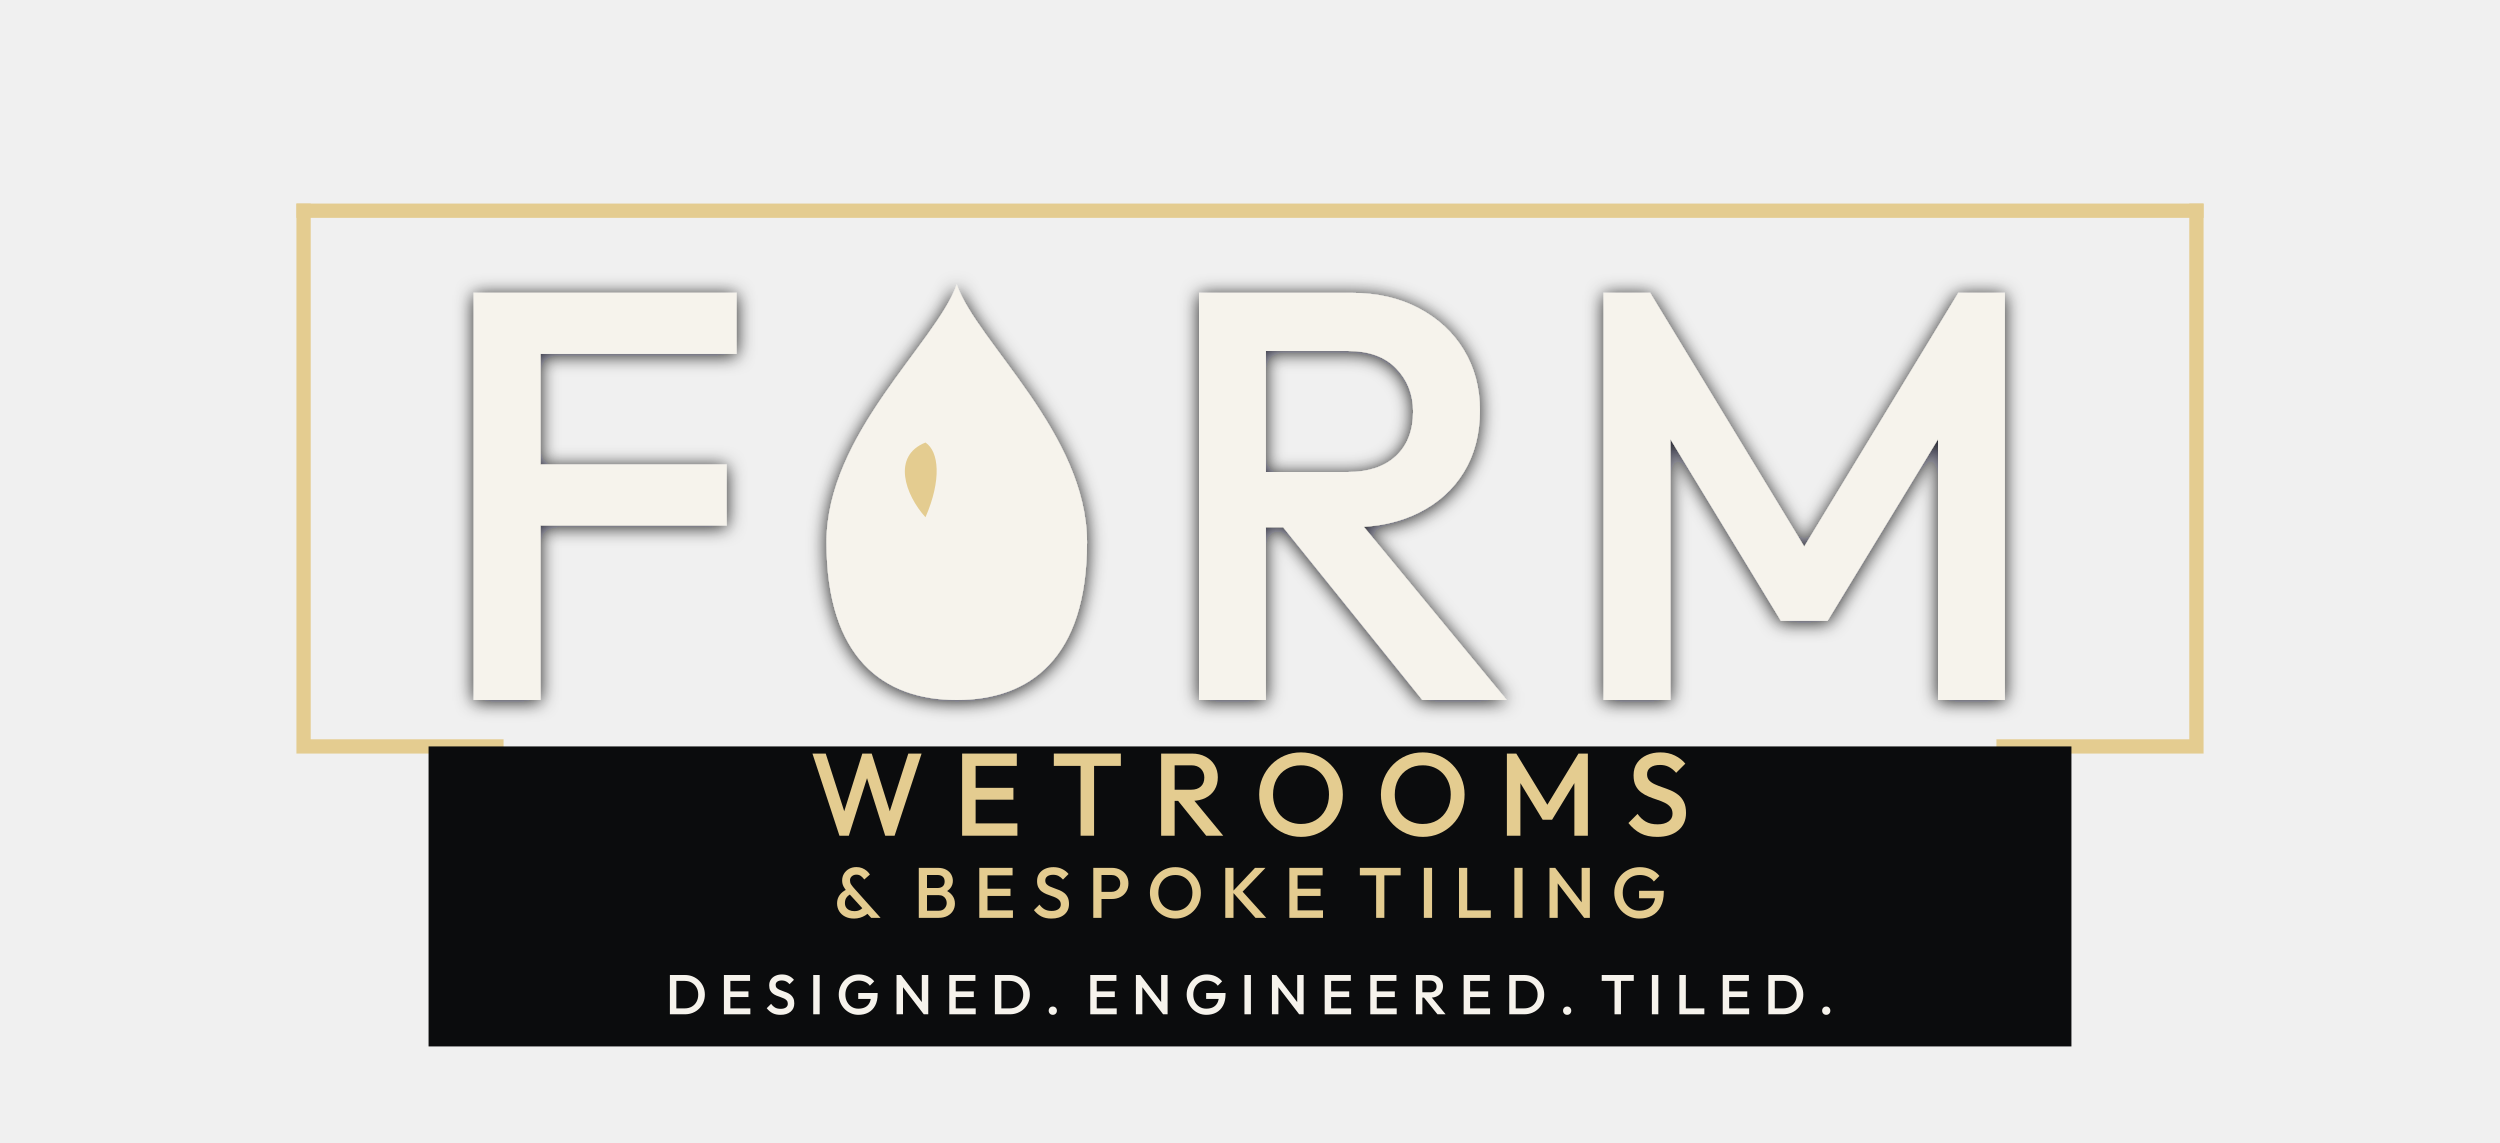
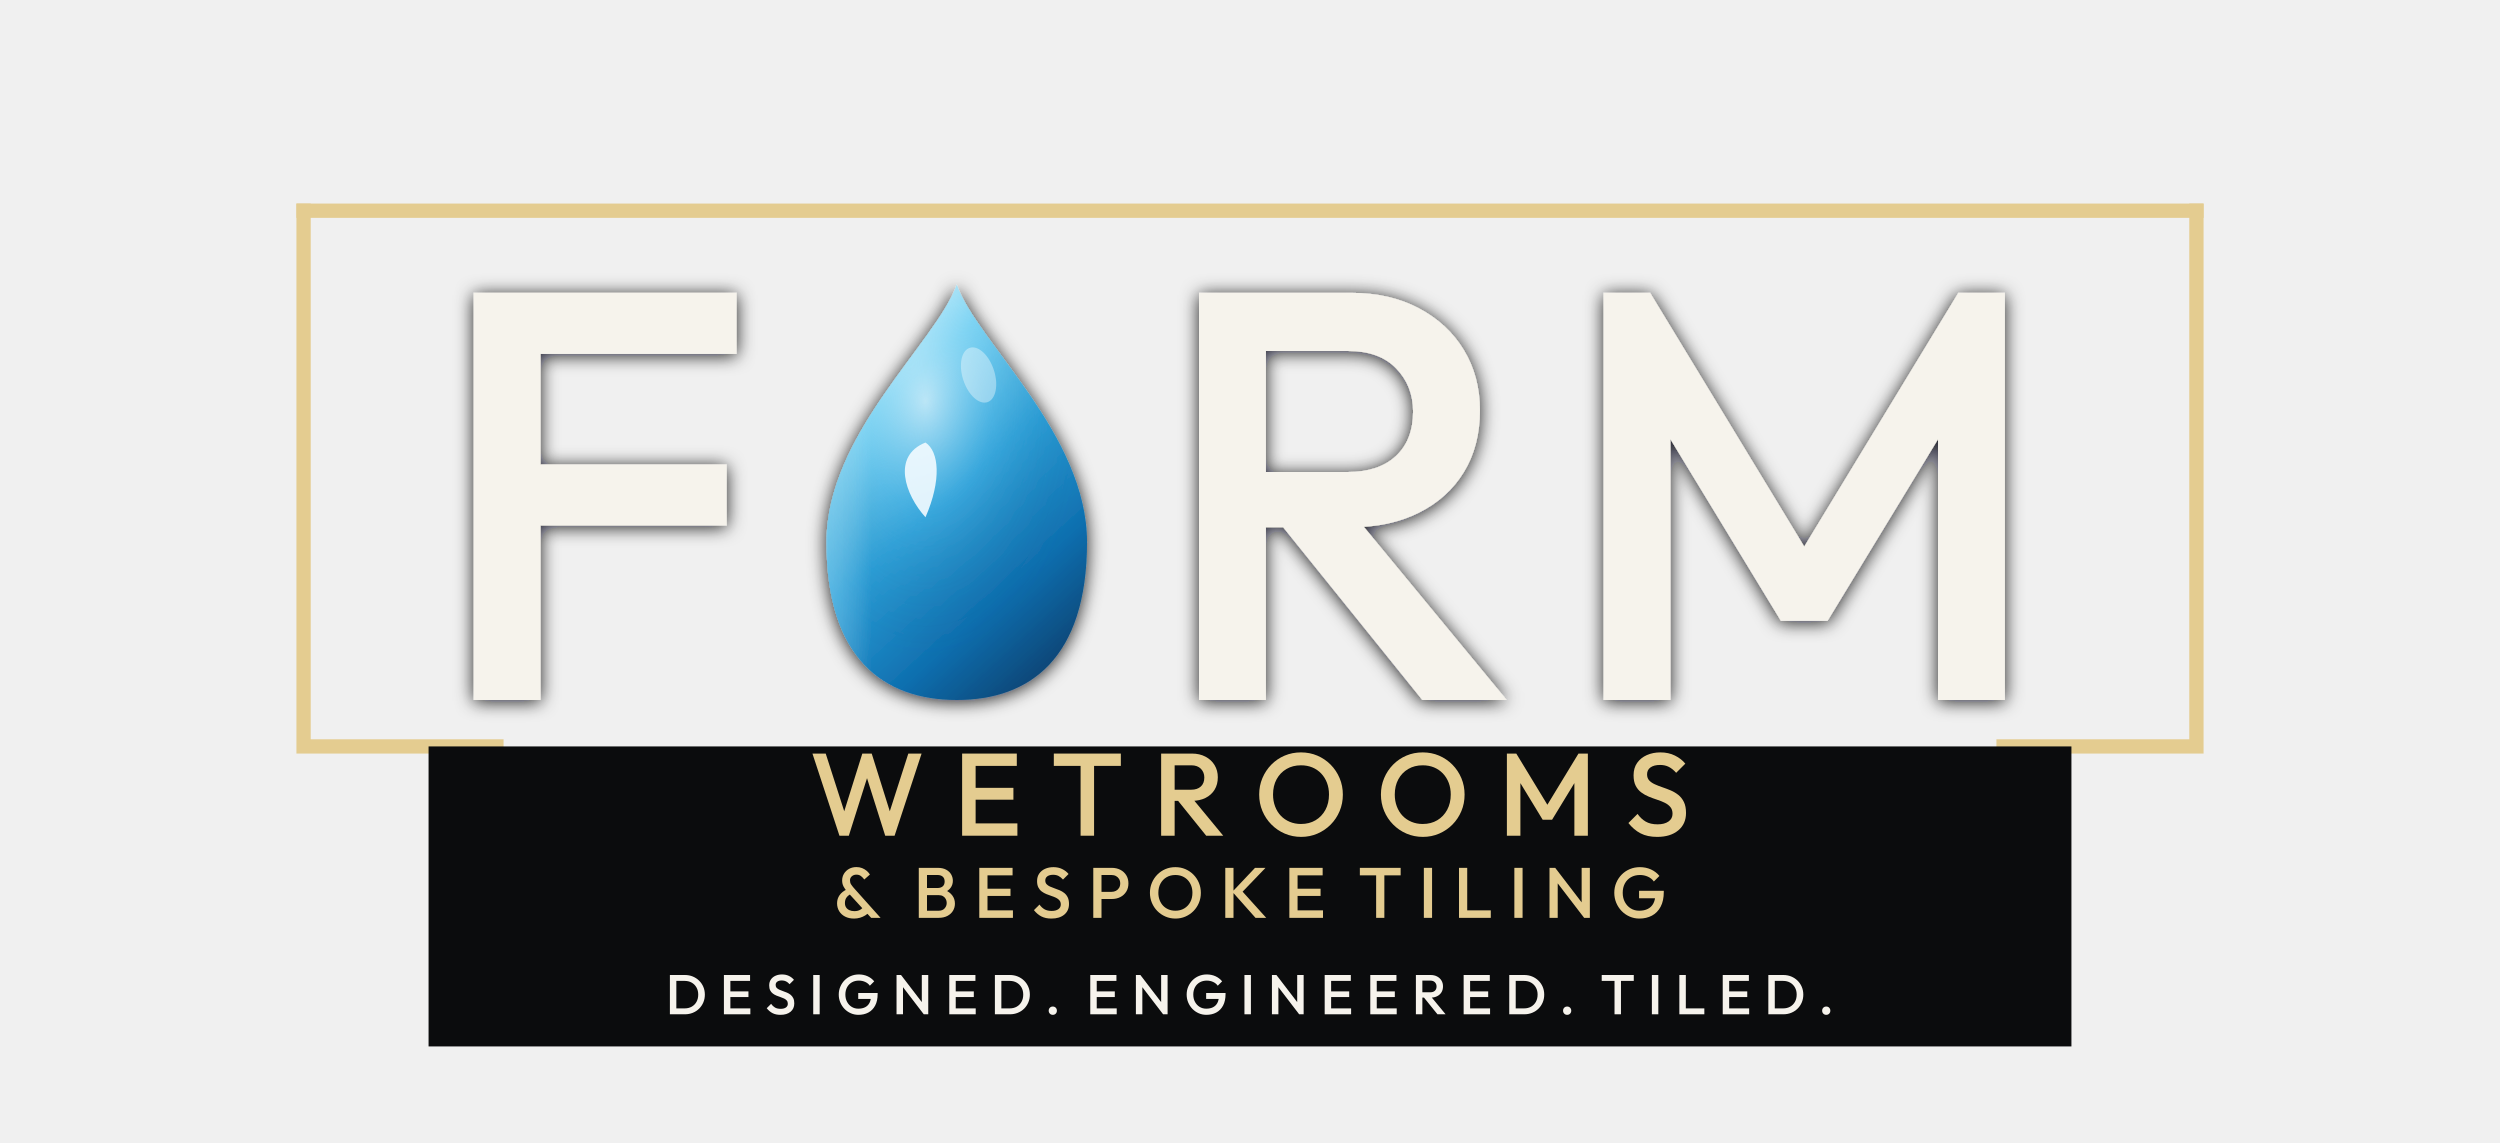
<svg xmlns="http://www.w3.org/2000/svg" viewBox="0 0 1400 640" role="img" aria-labelledby="title desc">
  <defs>
    <filter id="halo" x="-25%" y="-35%" width="150%" height="170%">
      <feDropShadow dx="0" dy="1" stdDeviation="5" flood-color="#050607" flood-opacity=".88" />
    </filter>
+     <linearGradient id="waterFill" x1="0.28" y1="0.02" x2="0.84" y2="1">
+       <stop offset="0%" stop-color="#d8f6ff" />
+       <stop offset="18%" stop-color="#7ad2f2" />
+       <stop offset="46%" stop-color="#2b9fd8" />
+       <stop offset="74%" stop-color="#0e6eae" />
+       <stop offset="100%" stop-color="#063d6a" />
+     </linearGradient>
+     <radialGradient id="waterSheen" cx="0.38" cy="0.28" r="0.62">
+       <stop offset="0%" stop-color="#ffffff" stop-opacity=".55" />
+       <stop offset="42%" stop-color="#8fd9f5" stop-opacity=".14" />
+       <stop offset="100%" stop-color="#042c4d" stop-opacity="0" />
+     </radialGradient>
+     <linearGradient id="waterShimmer" x1="0" y1="0" x2="1" y2="0">
+       <stop offset="0%" stop-color="#fff" stop-opacity="0" />
+       <stop offset="42%" stop-color="#fff" stop-opacity="0" />
+       <stop offset="50%" stop-color="#fff" stop-opacity=".92" />
+       <stop offset="58%" stop-color="#bfefff" stop-opacity=".28" />
+       <stop offset="100%" stop-color="#fff" stop-opacity="0" />
+       <animateTransform attributeName="gradientTransform" type="translate" values="-1 0; 1 0" dur="3.2s" repeatCount="indefinite" />
+     </linearGradient>
+     <clipPath id="waterClip">
+       <path d="M 535.78,159.44 C 524.10,192.00 462.82,243.16 462.82,303.63 C 462.82,368.74 494.92,392.00 535.78,392.00 C 576.63,392.00 608.74,368.74 608.74,303.63 C 608.74,243.16 547.45,192.00 535.78,159.44 Z" />
+     </clipPath>
  </defs>
  <rect width="1400" height="640" fill="none" />
  <g fill="none" stroke="#e4cc90" stroke-width="8" stroke-linecap="square">
    <path d="M170 118 H1230" />
    <path d="M170 118 V418 H278" />
    <path d="M1230 118 V418 H1122" />
  </g>
  <g filter="url(#halo)">
    <path fill="#f6f3ec" d="M265.26 392.00V164.00H302.71V392.00ZM290.99 294.29V260.09H406.94V294.29ZM290.99 198.20V164.00H412.48V198.20Z" />
-     <path fill="#f6f3ec" d="M 535.78,159.44 C 524.10,192.00 462.82,243.16 462.82,303.63 C 462.82,368.74 494.92,392.00 535.78,392.00 C 576.63,392.00 608.74,368.74 608.74,303.63 C 608.74,243.16 547.45,192.00 535.78,159.44 Z" />
-     <path fill="#e4cc90" d="M 518.27,247.81 C 499.30,255.35 506.88,277.12 518.27,289.67 C 527.37,268.74 525.85,252.84 518.27,247.81 Z" />
+     <path fill="url(#waterFill)" d="M 535.78,159.44 C 524.10,192.00 462.82,243.16 462.82,303.63 C 462.82,368.74 494.92,392.00 535.78,392.00 C 576.63,392.00 608.74,368.74 608.74,303.63 C 608.74,243.16 547.45,192.00 535.78,159.44 Z" />
+     <path fill="url(#waterSheen)" d="M 535.78,159.44 C 524.10,192.00 462.82,243.16 462.82,303.63 C 462.82,368.74 494.92,392.00 535.78,392.00 C 576.63,392.00 608.74,368.74 608.74,303.63 C 608.74,243.16 547.45,192.00 535.78,159.44 Z" />
+     <g clip-path="url(#waterClip)">
+       <rect x="430" y="150" width="58" height="260" fill="url(#waterShimmer)" />
+     </g>
+     <path fill="#f3fbff" opacity=".9" d="M 518.27,247.81 C 499.30,255.35 506.88,277.12 518.27,289.67 C 527.37,268.74 525.85,252.84 518.27,247.81 Z" />
+     <ellipse cx="548" cy="210" rx="9" ry="16" fill="#ffffff" opacity=".38" transform="rotate(-18 548 210)" />
    <path fill="#f6f3ec" d="M697.18 295.26V264.32H754.83Q772.10 264.32 781.71 255.36Q791.31 246.41 791.31 230.45Q791.31 216.11 781.87 206.34Q772.42 196.57 755.16 196.57H697.18V164.00H756.79Q778.29 164.00 794.57 172.63Q810.86 181.26 819.81 196.08Q828.77 210.90 828.77 229.79Q828.77 249.66 819.81 264.32Q810.86 278.98 794.57 287.12Q778.29 295.26 756.79 295.26ZM671.45 392.00V164.00H708.91V392.00ZM796.53 392.00 716.73 292.98 751.58 280.28 843.75 392.00Z" />
    <path fill="#f6f3ec" d="M898.00 392.00V164.00H924.06L1018.84 320.02H1001.90L1096.69 164.00H1122.74V392.00H1085.29V229.79L1093.75 232.07L1023.40 347.70H997.34L926.99 232.07L935.46 229.79V392.00Z" />
  </g>
  <rect x="240" y="418" width="920" height="168" fill="#0b0c0d" />
  <g>
    <path fill="#e4cc90" d="M470.09 468.00 454.97 422.00H462.40L473.77 457.42H471.80L482.90 422.00H488.16L499.26 457.42H497.29L508.66 422.00H516.09L500.97 468.00H495.72L484.54 432.65H486.52L475.34 468.00Z" />
    <path fill="#e4cc90" d="M538.79 468.00V422.00H546.35V468.00ZM543.98 468.00V461.10H569.74V468.00ZM543.98 447.83V441.19H567.51V447.83ZM543.98 428.90V422.00H569.41V428.90Z" />
    <path fill="#e4cc90" d="M605.13 468.00V423.31H612.68V468.00ZM590.14 428.90V422.00H627.67V428.90Z" />
    <path fill="#e4cc90" d="M655.43 448.48V442.24H667.06Q670.54 442.24 672.48 440.43Q674.42 438.63 674.42 435.41Q674.42 432.51 672.52 430.54Q670.61 428.57 667.13 428.57H655.43V422.00H667.46Q671.79 422.00 675.08 423.74Q678.36 425.48 680.17 428.47Q681.98 431.46 681.98 435.27Q681.98 439.28 680.17 442.24Q678.36 445.20 675.08 446.84Q671.79 448.48 667.46 448.48ZM650.24 468.00V422.00H657.80V468.00ZM675.47 468.00 659.37 448.02 666.40 445.46 685.00 468.00Z" />
    <path fill="#e4cc90" d="M728.67 468.66Q723.74 468.66 719.47 466.82Q715.20 464.98 711.98 461.72Q708.76 458.47 706.95 454.17Q705.14 449.86 705.14 444.93Q705.14 440.01 706.95 435.73Q708.76 431.46 711.94 428.21Q715.13 424.96 719.37 423.15Q723.61 421.34 728.54 421.34Q733.46 421.34 737.70 423.15Q741.94 424.96 745.16 428.21Q748.38 431.46 750.19 435.77Q752.00 440.07 752.00 445.00Q752.00 449.93 750.19 454.23Q748.38 458.54 745.19 461.76Q742.01 464.98 737.77 466.82Q733.53 468.66 728.67 468.66ZM728.54 461.43Q733.20 461.43 736.72 459.33Q740.23 457.22 742.24 453.51Q744.24 449.80 744.24 444.93Q744.24 441.32 743.09 438.33Q741.94 435.34 739.84 433.14Q737.74 430.94 734.88 429.75Q732.02 428.57 728.54 428.57Q723.94 428.57 720.42 430.64Q716.90 432.71 714.90 436.39Q712.90 440.07 712.90 444.93Q712.90 448.55 714.05 451.60Q715.20 454.66 717.27 456.83Q719.34 459.00 722.23 460.21Q725.12 461.43 728.54 461.43Z" />
    <path fill="#e4cc90" d="M796.84 468.66Q791.92 468.66 787.64 466.82Q783.37 464.98 780.15 461.72Q776.93 458.47 775.13 454.17Q773.32 449.86 773.32 444.93Q773.32 440.01 775.13 435.73Q776.93 431.46 780.12 428.21Q783.31 424.96 787.55 423.15Q791.78 421.34 796.71 421.34Q801.64 421.34 805.88 423.15Q810.12 424.96 813.34 428.21Q816.56 431.46 818.37 435.77Q820.17 440.07 820.17 445.00Q820.17 449.93 818.37 454.23Q816.56 458.54 813.37 461.76Q810.18 464.98 805.95 466.82Q801.71 468.66 796.84 468.66ZM796.71 461.43Q801.38 461.43 804.89 459.33Q808.41 457.22 810.41 453.51Q812.42 449.80 812.42 444.93Q812.42 441.32 811.27 438.33Q810.12 435.34 808.02 433.14Q805.91 430.94 803.05 429.75Q800.20 428.57 796.71 428.57Q792.11 428.57 788.60 430.64Q785.08 432.71 783.08 436.39Q781.07 440.07 781.07 444.93Q781.07 448.55 782.22 451.60Q783.37 454.66 785.44 456.83Q787.51 459.00 790.40 460.21Q793.30 461.43 796.71 461.43Z" />
    <path fill="#e4cc90" d="M843.86 468.00V422.00H849.12L868.24 453.48H864.82L883.95 422.00H889.20V468.00H881.65V435.27L883.36 435.73L869.16 459.06H863.90L849.71 435.73L851.42 435.27V468.00Z" />
    <path fill="#e4cc90" d="M928.01 468.66Q922.55 468.66 918.74 466.69Q914.93 464.71 911.91 460.90L917.03 455.78Q918.94 458.54 921.57 460.08Q924.20 461.63 928.27 461.63Q932.08 461.63 934.35 460.05Q936.62 458.47 936.62 455.71Q936.62 453.41 935.43 451.97Q934.25 450.52 932.31 449.57Q930.37 448.61 928.04 447.86Q925.71 447.10 923.37 446.15Q921.04 445.20 919.10 443.75Q917.16 442.31 915.98 440.01Q914.80 437.71 914.80 434.16Q914.80 430.08 916.80 427.22Q918.81 424.37 922.22 422.85Q925.64 421.34 929.85 421.34Q934.38 421.34 937.96 423.12Q941.54 424.89 943.78 427.65L938.65 432.78Q936.68 430.54 934.55 429.46Q932.41 428.37 929.65 428.37Q926.23 428.37 924.29 429.75Q922.36 431.13 922.36 433.63Q922.36 435.73 923.54 437.02Q924.72 438.30 926.66 439.18Q928.60 440.07 930.93 440.86Q933.26 441.65 935.60 442.63Q937.93 443.62 939.87 445.16Q941.81 446.71 942.99 449.14Q944.17 451.57 944.17 455.25Q944.17 461.43 939.80 465.04Q935.43 468.66 928.01 468.66Z" />
    <path fill="#e4cc90" d="M487.84 514.00 474.56 499.48Q473.08 497.84 472.34 496.36Q471.60 494.88 471.60 493.08Q471.60 490.96 472.64 489.26Q473.68 487.56 475.48 486.56Q477.28 485.56 479.60 485.56Q481.36 485.56 482.80 486.14Q484.24 486.72 485.34 487.66Q486.44 488.60 487.16 489.72L484.00 492.52Q483.12 491.32 482.10 490.56Q481.08 489.80 479.60 489.80Q478.08 489.80 477.04 490.70Q476.00 491.60 476.00 492.96Q476.00 494.32 476.56 495.20Q477.12 496.08 478.12 497.24L493.12 514.00ZM478.28 514.40Q475.40 514.40 473.26 513.30Q471.12 512.20 469.94 510.26Q468.76 508.32 468.76 505.84Q468.76 503.32 470.14 501.32Q471.52 499.32 474.20 498.08L476.24 500.76Q474.76 501.56 473.96 502.74Q473.16 503.92 473.16 505.72Q473.16 507.16 473.82 508.16Q474.48 509.16 475.68 509.70Q476.88 510.24 478.44 510.24Q480.48 510.24 481.82 509.40Q483.16 508.56 483.84 507.40L486.72 510.76Q485.88 511.80 484.56 512.62Q483.24 513.44 481.64 513.92Q480.04 514.40 478.28 514.40Z" />
    <path fill="#e4cc90" d="M517.68 514.00V510.00H525.72Q527.84 510.00 529.00 508.68Q530.16 507.36 530.16 505.64Q530.16 504.48 529.64 503.48Q529.12 502.48 528.12 501.88Q527.12 501.28 525.72 501.28H517.68V497.28H525.04Q526.84 497.28 527.92 496.36Q529.00 495.44 529.00 493.64Q529.00 491.84 527.92 490.92Q526.84 490.00 525.04 490.00H517.68V486.00H525.16Q528.00 486.00 529.88 487.04Q531.76 488.08 532.68 489.72Q533.60 491.36 533.60 493.24Q533.60 495.44 532.38 497.12Q531.16 498.80 528.80 499.84L529.16 498.40Q531.80 499.48 533.28 501.44Q534.76 503.40 534.76 506.04Q534.76 508.20 533.70 510.00Q532.64 511.80 530.58 512.90Q528.52 514.00 525.52 514.00ZM514.52 514.00V486.00H519.12V514.00Z" />
    <path fill="#e4cc90" d="M548.40 514.00V486.00H553.00V514.00ZM551.56 514.00V509.80H567.24V514.00ZM551.56 501.72V497.68H565.88V501.72ZM551.56 490.20V486.00H567.04V490.20Z" />
    <path fill="#e4cc90" d="M588.80 514.40Q585.48 514.40 583.16 513.20Q580.84 512.00 579.00 509.68L582.12 506.56Q583.28 508.24 584.88 509.18Q586.48 510.12 588.96 510.12Q591.28 510.12 592.66 509.16Q594.04 508.20 594.04 506.52Q594.04 505.12 593.32 504.24Q592.60 503.36 591.42 502.78Q590.24 502.20 588.82 501.74Q587.40 501.28 585.98 500.70Q584.56 500.12 583.38 499.24Q582.20 498.36 581.48 496.96Q580.76 495.56 580.76 493.40Q580.76 490.92 581.98 489.18Q583.20 487.44 585.28 486.52Q587.36 485.60 589.92 485.60Q592.68 485.60 594.86 486.68Q597.04 487.76 598.40 489.44L595.28 492.56Q594.08 491.20 592.78 490.54Q591.48 489.88 589.80 489.88Q587.72 489.88 586.54 490.72Q585.36 491.56 585.36 493.08Q585.36 494.36 586.08 495.14Q586.80 495.92 587.98 496.46Q589.16 497.00 590.58 497.48Q592.00 497.96 593.42 498.56Q594.84 499.16 596.02 500.10Q597.20 501.04 597.92 502.52Q598.64 504.00 598.64 506.24Q598.64 510.00 595.98 512.20Q593.32 514.40 588.80 514.40Z" />
    <path fill="#e4cc90" d="M615.40 503.44V499.44H622.40Q623.84 499.44 624.94 498.86Q626.04 498.28 626.68 497.22Q627.32 496.16 627.32 494.72Q627.32 493.28 626.68 492.22Q626.04 491.16 624.94 490.58Q623.84 490.00 622.40 490.00H615.40V486.00H622.64Q625.28 486.00 627.38 487.08Q629.48 488.16 630.70 490.12Q631.92 492.08 631.92 494.72Q631.92 497.36 630.70 499.32Q629.48 501.28 627.38 502.36Q625.28 503.44 622.64 503.44ZM612.24 514.00V486.00H616.84V514.00Z" />
    <path fill="#e4cc90" d="M658.28 514.40Q655.28 514.40 652.68 513.28Q650.08 512.16 648.12 510.18Q646.16 508.20 645.06 505.58Q643.96 502.96 643.96 499.96Q643.96 496.96 645.06 494.36Q646.16 491.76 648.10 489.78Q650.04 487.80 652.62 486.70Q655.20 485.60 658.20 485.60Q661.20 485.60 663.78 486.70Q666.36 487.80 668.32 489.78Q670.28 491.76 671.38 494.38Q672.48 497.00 672.48 500.00Q672.48 503.00 671.38 505.62Q670.28 508.24 668.34 510.20Q666.40 512.16 663.82 513.28Q661.24 514.40 658.28 514.40ZM658.20 510.00Q661.04 510.00 663.18 508.72Q665.32 507.44 666.54 505.18Q667.76 502.92 667.76 499.96Q667.76 497.76 667.06 495.94Q666.36 494.12 665.08 492.78Q663.80 491.44 662.06 490.72Q660.32 490.00 658.20 490.00Q655.40 490.00 653.26 491.26Q651.12 492.52 649.90 494.76Q648.68 497.00 648.68 499.96Q648.68 502.16 649.38 504.02Q650.08 505.88 651.34 507.20Q652.60 508.52 654.36 509.26Q656.12 510.00 658.20 510.00Z" />
    <path fill="#e4cc90" d="M703.08 514.00 690.12 499.40 702.80 486.00H708.68L694.68 500.56V498.04L709.08 514.00ZM686.16 514.00V486.00H690.76V514.00Z" />
    <path fill="#e4cc90" d="M722.04 514.00V486.00H726.64V514.00ZM725.20 514.00V509.80H740.88V514.00ZM725.20 501.72V497.68H739.52V501.72ZM725.20 490.20V486.00H740.68V490.20Z" />
    <path fill="#e4cc90" d="M770.64 514.00V486.80H775.24V514.00ZM761.52 490.20V486.00H784.36V490.20Z" />
    <path fill="#e4cc90" d="M797.36 514.00V486.00H801.96V514.00Z" />
    <path fill="#e4cc90" d="M817.04 514.00V486.00H821.64V514.00ZM820.20 514.00V509.80H834.84V514.00Z" />
    <path fill="#e4cc90" d="M848.04 514.00V486.00H852.64V514.00Z" />
    <path fill="#e4cc90" d="M867.72 514.00V486.00H870.92L872.32 491.28V514.00ZM887.12 514.00 870.36 492.12 870.92 486.00 887.68 507.88ZM887.12 514.00 885.72 509.08V486.00H890.32V514.00Z" />
    <path fill="#e4cc90" d="M918.04 514.40Q915.16 514.40 912.60 513.28Q910.04 512.16 908.12 510.18Q906.20 508.20 905.10 505.58Q904.00 502.96 904.00 499.96Q904.00 496.96 905.10 494.36Q906.20 491.76 908.14 489.78Q910.08 487.80 912.70 486.70Q915.32 485.60 918.36 485.60Q921.68 485.60 924.52 486.88Q927.36 488.16 929.28 490.52L926.16 493.64Q924.92 491.88 922.84 490.94Q920.76 490.00 918.36 490.00Q915.48 490.00 913.30 491.26Q911.12 492.52 909.92 494.76Q908.72 497.00 908.72 499.96Q908.72 502.92 909.94 505.18Q911.16 507.44 913.24 508.72Q915.32 510.00 917.96 510.00Q920.76 510.00 922.78 508.98Q924.80 507.96 925.88 505.94Q926.96 503.92 926.96 500.96L929.84 503.04H917.88V498.84H931.72V499.48Q931.72 504.48 929.94 507.80Q928.16 511.12 925.08 512.76Q922.00 514.40 918.04 514.40Z" />
    <path fill="#f6f3ec" d="M377.62 568.00V564.70H383.40Q385.66 564.70 387.38 563.73Q389.09 562.75 390.05 561.01Q391.01 559.26 391.01 556.97Q391.01 554.71 390.03 552.98Q389.06 551.25 387.35 550.27Q385.63 549.30 383.40 549.30H377.62V546.00H383.50Q385.88 546.00 387.93 546.83Q389.97 547.67 391.49 549.16Q393.02 550.65 393.87 552.65Q394.72 554.64 394.72 557.00Q394.72 559.33 393.87 561.34Q393.02 563.35 391.51 564.84Q390.00 566.33 387.96 567.17Q385.92 568.00 383.56 568.00ZM375.14 568.00V546.00H378.75V568.00Z" />
    <path fill="#f6f3ec" d="M405.39 568.00V546.00H409.01V568.00ZM407.88 568.00V564.70H420.20V568.00ZM407.88 558.35V555.18H419.13V558.35ZM407.88 549.30V546.00H420.04V549.30Z" />
    <path fill="#f6f3ec" d="M437.06 568.31Q434.46 568.31 432.63 567.37Q430.81 566.43 429.36 564.61L431.82 562.15Q432.73 563.47 433.98 564.21Q435.24 564.95 437.19 564.95Q439.01 564.95 440.10 564.20Q441.18 563.44 441.18 562.12Q441.18 561.02 440.62 560.33Q440.05 559.64 439.12 559.18Q438.20 558.73 437.08 558.37Q435.96 558.01 434.85 557.55Q433.73 557.09 432.81 556.40Q431.88 555.71 431.31 554.61Q430.75 553.51 430.75 551.81Q430.75 549.87 431.71 548.50Q432.66 547.13 434.30 546.41Q435.93 545.69 437.94 545.69Q440.11 545.69 441.83 546.53Q443.54 547.38 444.61 548.70L442.16 551.15Q441.21 550.09 440.19 549.57Q439.17 549.05 437.85 549.05Q436.22 549.05 435.29 549.71Q434.36 550.37 434.36 551.56Q434.36 552.57 434.93 553.18Q435.49 553.79 436.42 554.22Q437.35 554.64 438.46 555.02Q439.58 555.40 440.69 555.87Q441.81 556.34 442.74 557.08Q443.66 557.82 444.23 558.98Q444.80 560.14 444.80 561.90Q444.80 564.86 442.71 566.59Q440.62 568.31 437.06 568.31Z" />
    <path fill="#f6f3ec" d="M455.41 568.00V546.00H459.02V568.00Z" />
    <path fill="#f6f3ec" d="M480.73 568.31Q478.47 568.31 476.46 567.43Q474.45 566.55 472.94 565.00Q471.43 563.44 470.57 561.38Q469.70 559.33 469.70 556.97Q469.70 554.61 470.57 552.57Q471.43 550.53 472.95 548.97Q474.48 547.41 476.54 546.55Q478.60 545.69 480.98 545.69Q483.59 545.69 485.82 546.69Q488.06 547.70 489.56 549.55L487.11 552.00Q486.14 550.62 484.50 549.88Q482.87 549.14 480.98 549.14Q478.72 549.14 477.01 550.13Q475.30 551.12 474.35 552.88Q473.41 554.64 473.41 556.97Q473.41 559.29 474.37 561.07Q475.33 562.85 476.96 563.85Q478.60 564.86 480.67 564.86Q482.87 564.86 484.46 564.06Q486.04 563.25 486.89 561.67Q487.74 560.08 487.74 557.75L490.00 559.39H480.61V556.09H491.48V556.59Q491.48 560.52 490.08 563.13Q488.68 565.74 486.26 567.03Q483.84 568.31 480.73 568.31Z" />
    <path fill="#f6f3ec" d="M502.06 568.00V546.00H504.58L505.68 550.15V568.00ZM517.31 568.00 504.14 550.81 504.58 546.00 517.75 563.19ZM517.31 568.00 516.21 564.13V546.00H519.82V568.00Z" />
    <path fill="#f6f3ec" d="M531.60 568.00V546.00H535.21V568.00ZM534.08 568.00V564.70H546.40V568.00ZM534.08 558.35V555.18H545.33V558.35ZM534.08 549.30V546.00H546.24V549.30Z" />
    <path fill="#f6f3ec" d="M559.62 568.00V564.70H565.41Q567.67 564.70 569.38 563.73Q571.10 562.75 572.05 561.01Q573.01 559.26 573.01 556.97Q573.01 554.71 572.04 552.98Q571.06 551.25 569.35 550.27Q567.64 549.30 565.41 549.30H559.62V546.00H565.50Q567.89 546.00 569.93 546.83Q571.98 547.67 573.50 549.16Q575.02 550.65 575.87 552.65Q576.72 554.64 576.72 557.00Q576.72 559.33 575.87 561.34Q575.02 563.35 573.52 564.84Q572.01 566.33 569.96 567.17Q567.92 568.00 565.56 568.00ZM557.14 568.00V546.00H560.76V568.00Z" />
    <path fill="#f6f3ec" d="M589.57 568.31Q588.56 568.31 587.92 567.64Q587.27 566.96 587.27 565.99Q587.27 564.98 587.92 564.32Q588.56 563.66 589.57 563.66Q590.57 563.66 591.22 564.32Q591.86 564.98 591.86 565.99Q591.86 566.96 591.22 567.64Q590.57 568.31 589.57 568.31Z" />
    <path fill="#f6f3ec" d="M610.55 568.00V546.00H614.17V568.00ZM613.04 568.00V564.70H625.36V568.00ZM613.04 558.35V555.18H624.29V558.35ZM613.04 549.30V546.00H625.20V549.30Z" />
    <path fill="#f6f3ec" d="M636.10 568.00V546.00H638.61L639.71 550.15V568.00ZM651.34 568.00 638.17 550.81 638.61 546.00 651.78 563.19ZM651.34 568.00 650.24 564.13V546.00H653.85V568.00Z" />
    <path fill="#f6f3ec" d="M675.56 568.31Q673.30 568.31 671.29 567.43Q669.28 566.55 667.77 565.00Q666.26 563.44 665.39 561.38Q664.53 559.33 664.53 556.97Q664.53 554.61 665.39 552.57Q666.26 550.53 667.78 548.97Q669.31 547.41 671.37 546.55Q673.42 545.69 675.81 545.69Q678.42 545.69 680.65 546.69Q682.88 547.70 684.39 549.55L681.94 552.00Q680.97 550.62 679.33 549.88Q677.70 549.14 675.81 549.14Q673.55 549.14 671.84 550.13Q670.12 551.12 669.18 552.88Q668.24 554.64 668.24 556.97Q668.24 559.29 669.20 561.07Q670.16 562.85 671.79 563.85Q673.42 564.86 675.50 564.86Q677.70 564.86 679.29 564.06Q680.87 563.25 681.72 561.67Q682.57 560.08 682.57 557.75L684.83 559.39H675.44V556.09H686.31V556.59Q686.31 560.52 684.91 563.13Q683.51 565.74 681.09 567.03Q678.67 568.31 675.56 568.31Z" />
    <path fill="#f6f3ec" d="M696.89 568.00V546.00H700.51V568.00Z" />
    <path fill="#f6f3ec" d="M712.28 568.00V546.00H714.80L715.90 550.15V568.00ZM727.53 568.00 714.36 550.81 714.80 546.00 727.97 563.19ZM727.53 568.00 726.43 564.13V546.00H730.04V568.00Z" />
    <path fill="#f6f3ec" d="M741.82 568.00V546.00H745.43V568.00ZM744.30 568.00V564.70H756.62V568.00ZM744.30 558.35V555.18H755.55V558.35ZM744.30 549.30V546.00H756.46V549.30Z" />
    <path fill="#f6f3ec" d="M767.36 568.00V546.00H770.98V568.00ZM769.84 568.00V564.70H782.16V568.00ZM769.84 558.35V555.18H781.10V558.35ZM769.84 549.30V546.00H782.01V549.30Z" />
    <path fill="#f6f3ec" d="M795.39 558.67V555.68H800.95Q802.62 555.68 803.54 554.82Q804.47 553.95 804.47 552.41Q804.47 551.03 803.56 550.09Q802.65 549.14 800.98 549.14H795.39V546.00H801.14Q803.21 546.00 804.78 546.83Q806.36 547.67 807.22 549.10Q808.08 550.53 808.08 552.35Q808.08 554.27 807.22 555.68Q806.36 557.09 804.78 557.88Q803.21 558.67 801.14 558.67ZM792.90 568.00V546.00H796.52V568.00ZM804.97 568.00 797.27 558.45 800.64 557.22 809.53 568.00Z" />
    <path fill="#f6f3ec" d="M819.64 568.00V546.00H823.26V568.00ZM822.12 568.00V564.70H834.44V568.00ZM822.12 558.35V555.18H833.38V558.35ZM822.12 549.30V546.00H834.29V549.30Z" />
    <path fill="#f6f3ec" d="M847.67 568.00V564.70H853.45Q855.71 564.70 857.43 563.73Q859.14 562.75 860.10 561.01Q861.06 559.26 861.06 556.97Q861.06 554.71 860.08 552.98Q859.11 551.25 857.39 550.27Q855.68 549.30 853.45 549.30H847.67V546.00H853.54Q855.93 546.00 857.98 546.83Q860.02 547.67 861.54 549.16Q863.07 550.65 863.92 552.65Q864.76 554.64 864.76 557.00Q864.76 559.33 863.92 561.34Q863.07 563.35 861.56 564.84Q860.05 566.33 858.01 567.17Q855.96 568.00 853.61 568.00ZM845.18 568.00V546.00H848.80V568.00Z" />
    <path fill="#f6f3ec" d="M877.61 568.31Q876.60 568.31 875.96 567.64Q875.32 566.96 875.32 565.99Q875.32 564.98 875.96 564.32Q876.60 563.66 877.61 563.66Q878.62 563.66 879.26 564.32Q879.90 564.98 879.90 565.99Q879.90 566.96 879.26 567.64Q878.62 568.31 877.61 568.31Z" />
    <path fill="#f6f3ec" d="M904.13 568.00V546.63H907.74V568.00ZM896.96 549.30V546.00H914.91V549.30Z" />
    <path fill="#f6f3ec" d="M925.05 568.00V546.00H928.66V568.00Z" />
    <path fill="#f6f3ec" d="M940.44 568.00V546.00H944.06V568.00ZM942.92 568.00V564.70H954.43V568.00Z" />
    <path fill="#f6f3ec" d="M964.73 568.00V546.00H968.34V568.00ZM967.21 568.00V564.70H979.53V568.00ZM967.21 558.35V555.18H978.46V558.35ZM967.21 549.30V546.00H979.37V549.30Z" />
    <path fill="#f6f3ec" d="M992.75 568.00V564.70H998.54Q1000.80 564.70 1002.51 563.73Q1004.22 562.75 1005.18 561.01Q1006.14 559.26 1006.14 556.97Q1006.14 554.71 1005.17 552.98Q1004.19 551.25 1002.48 550.27Q1000.77 549.30 998.54 549.30H992.75V546.00H998.63Q1001.02 546.00 1003.06 546.83Q1005.10 547.67 1006.63 549.16Q1008.15 550.65 1009.00 552.65Q1009.85 554.64 1009.85 557.00Q1009.85 559.33 1009.00 561.34Q1008.15 563.35 1006.64 564.84Q1005.14 566.33 1003.09 567.17Q1001.05 568.00 998.69 568.00ZM990.27 568.00V546.00H993.88V568.00Z" />
    <path fill="#f6f3ec" d="M1022.70 568.31Q1021.69 568.31 1021.05 567.64Q1020.40 566.96 1020.40 565.99Q1020.40 564.98 1021.05 564.32Q1021.69 563.66 1022.70 563.66Q1023.70 563.66 1024.35 564.32Q1024.99 564.98 1024.99 565.99Q1024.99 566.96 1024.35 567.64Q1023.70 568.31 1022.70 568.31Z" />
  </g>
</svg>
